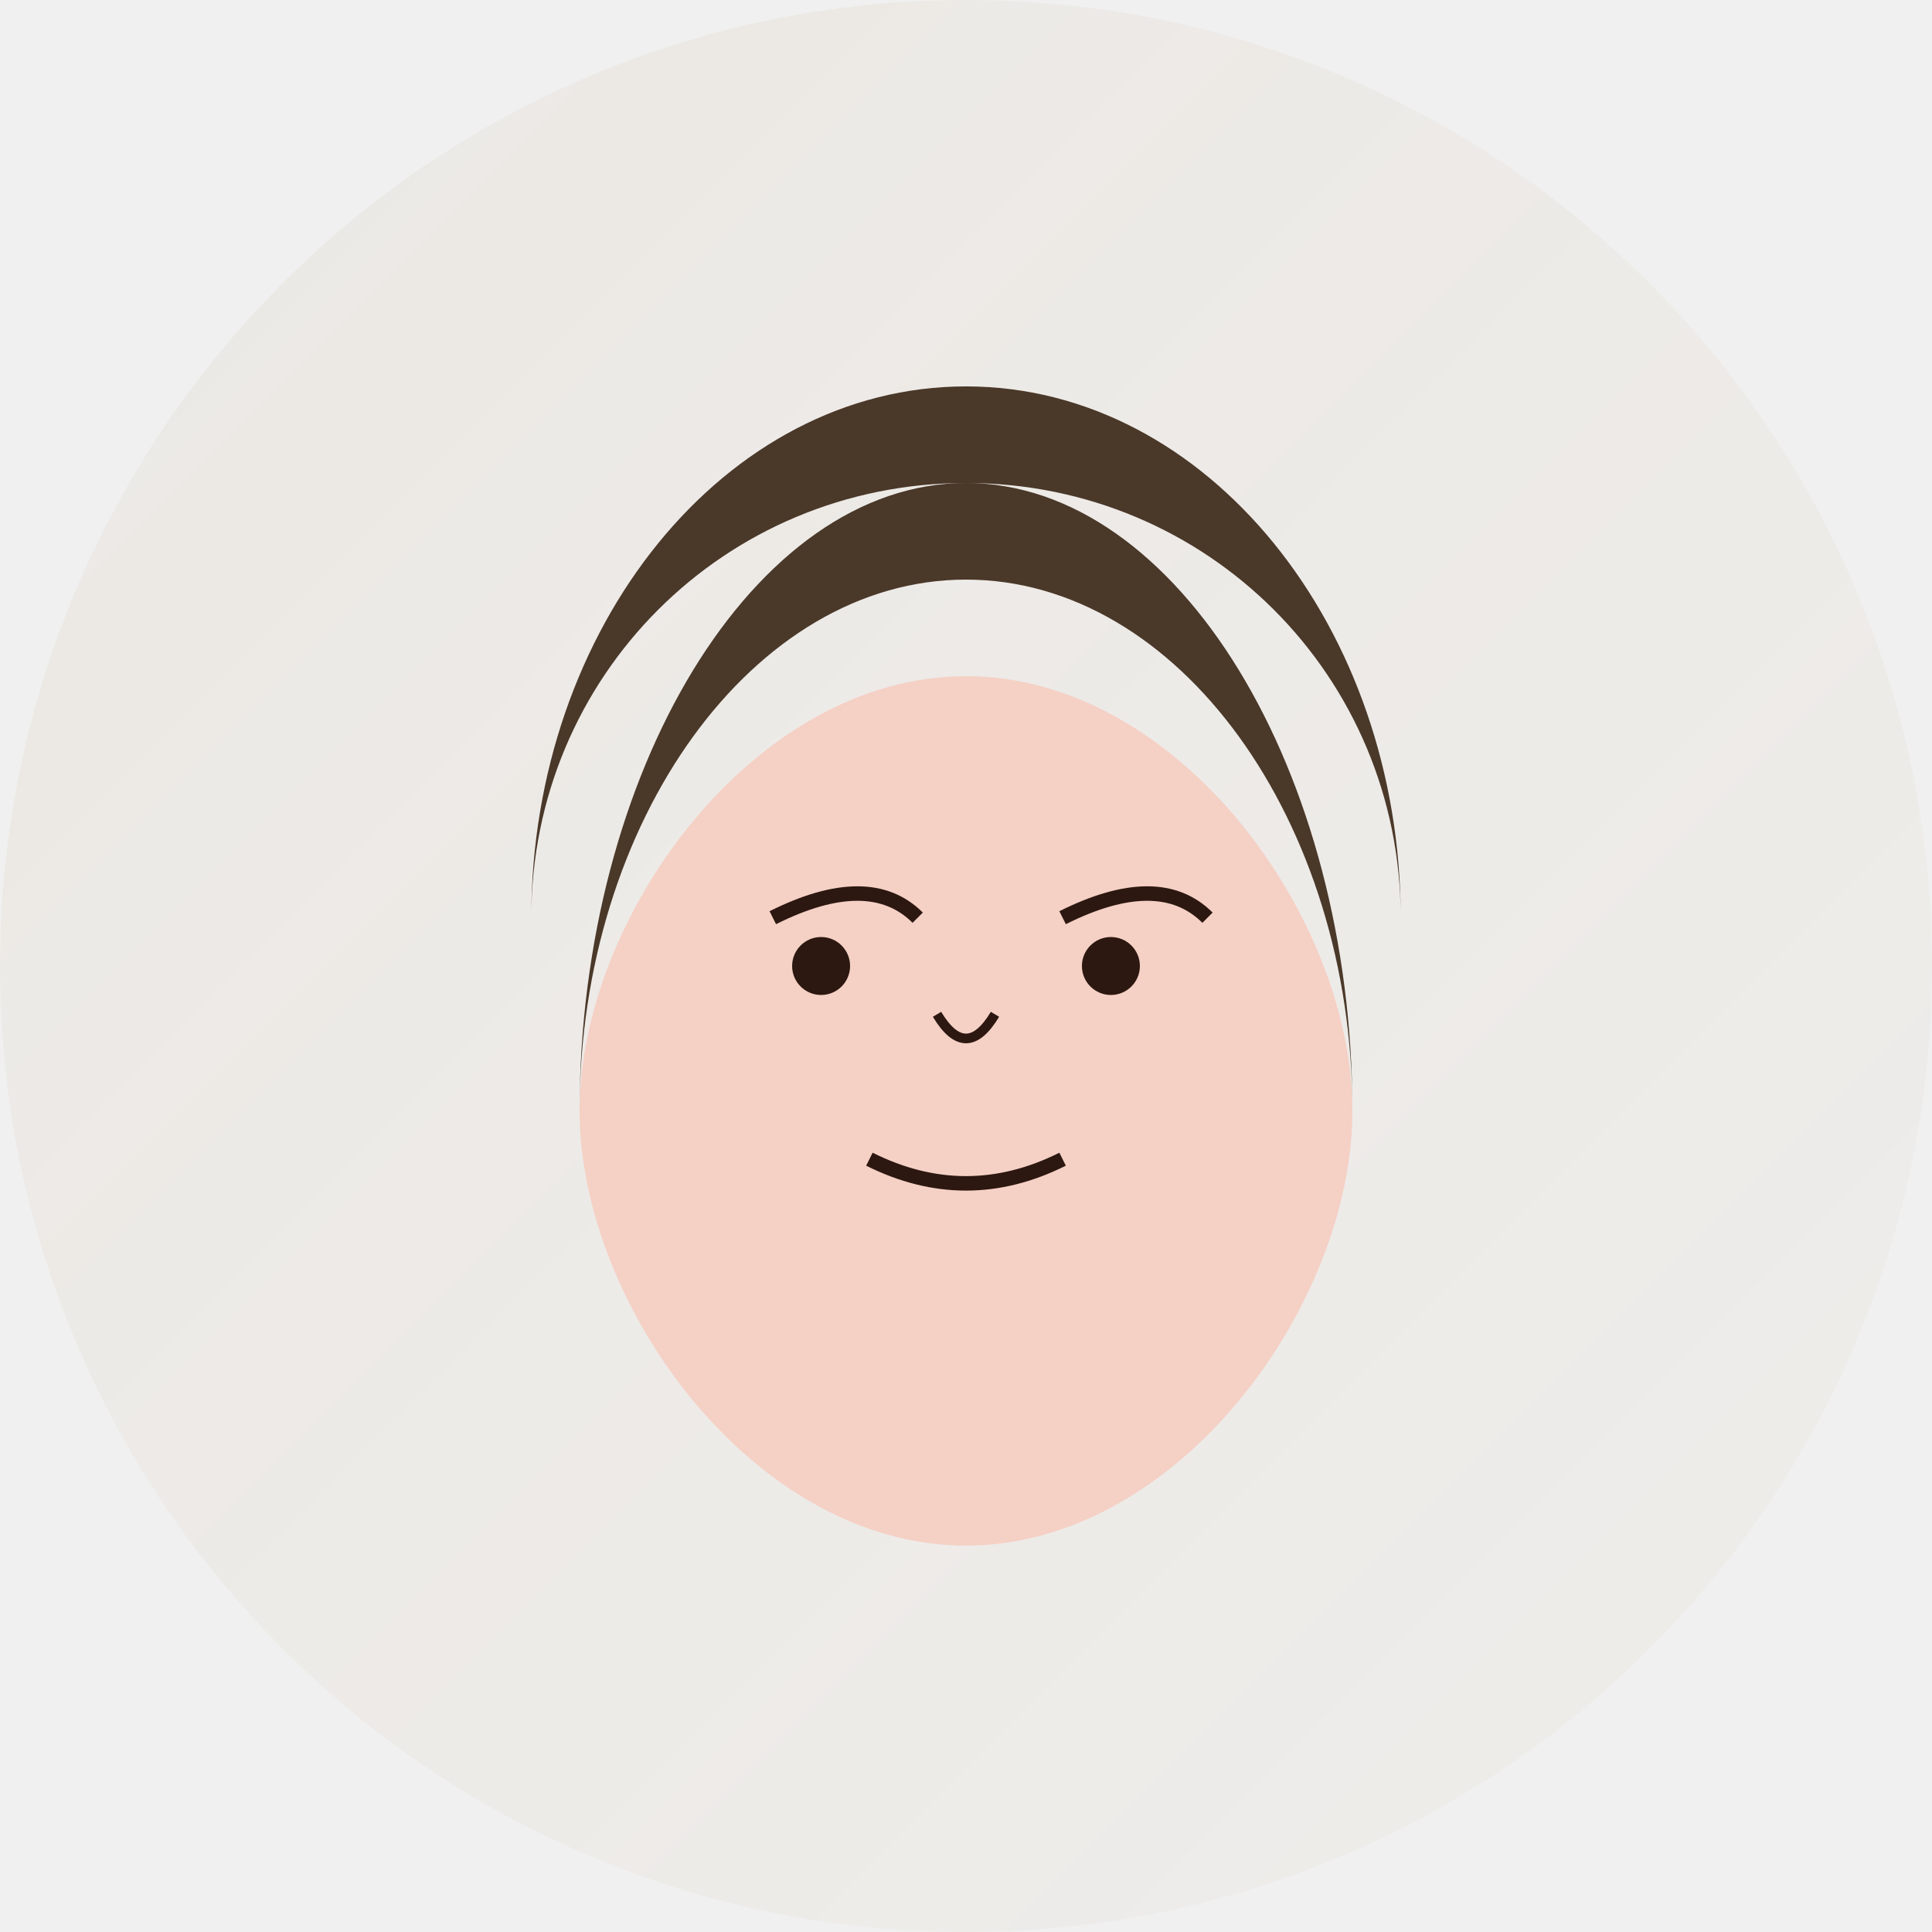
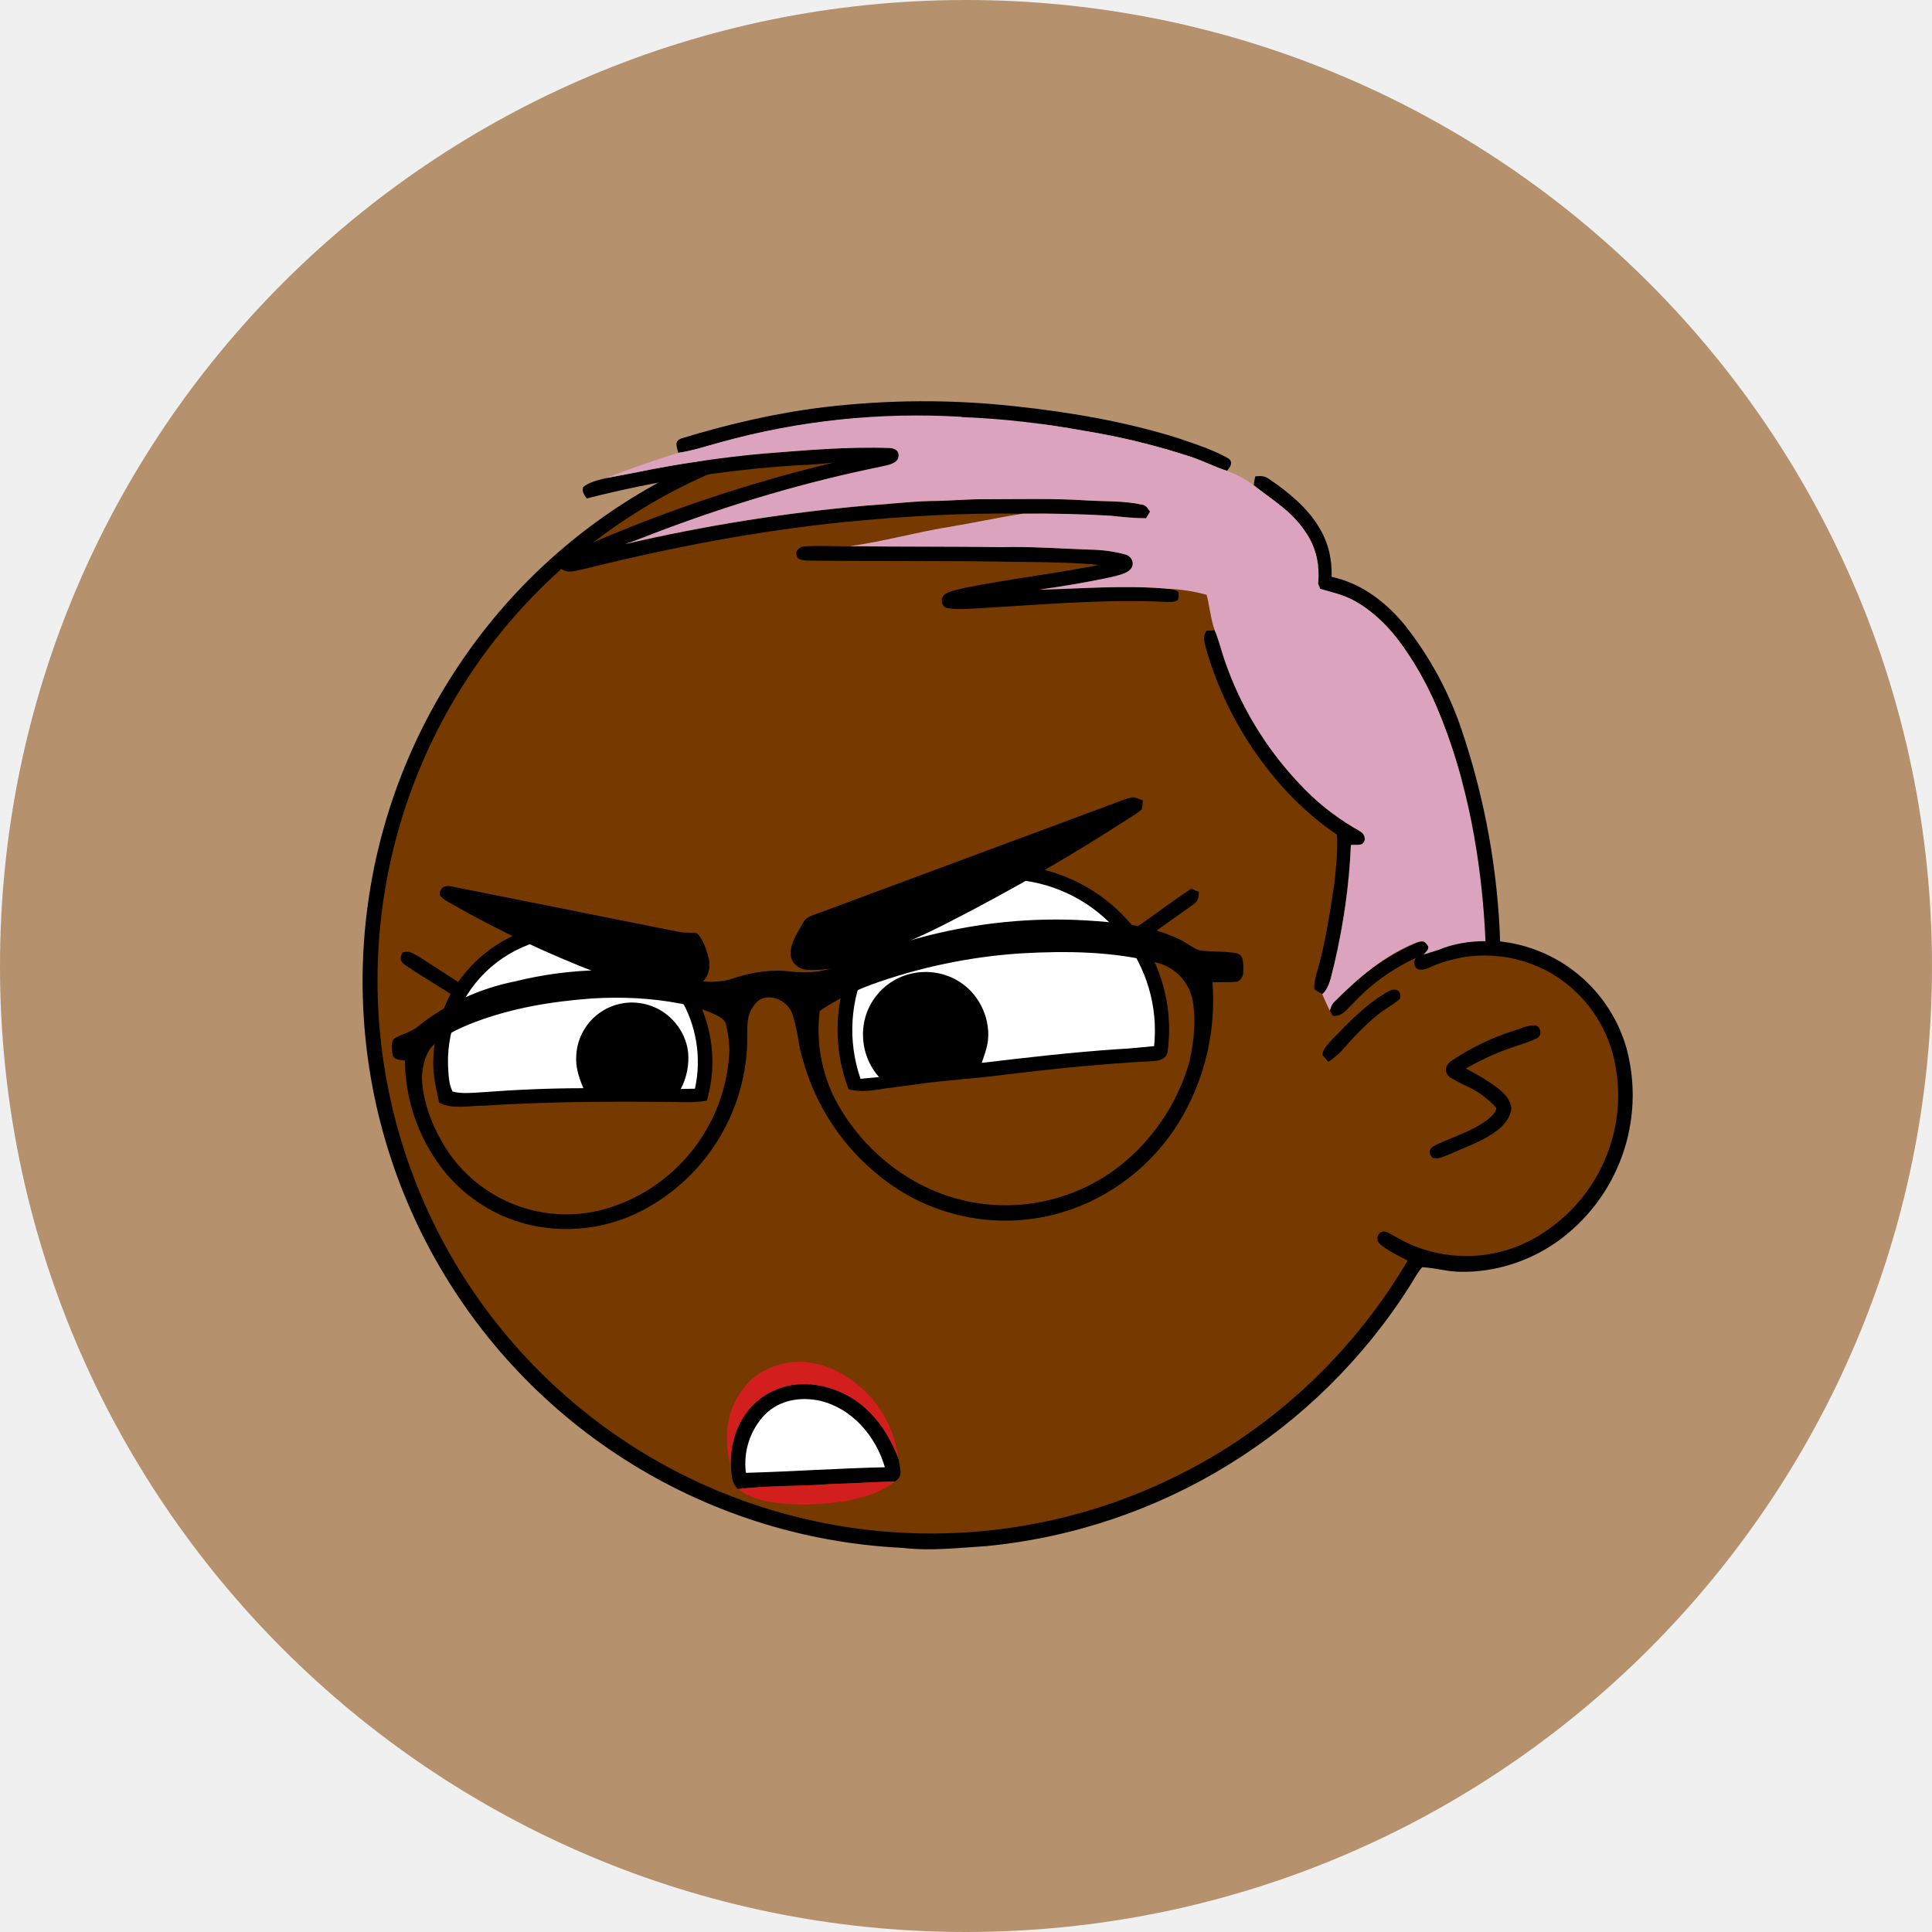
- <svg xmlns="http://www.w3.org/2000/svg" width="200" height="200" viewBox="0 0 200 200" fill="none">
-   <defs>
-     <linearGradient id="gradsarah" x1="0%" y1="0%" x2="100%" y2="100%">
-       <stop offset="0%" style="stop-color:#C8A97E;stop-opacity:0.1" />
-       <stop offset="100%" style="stop-color:#C8A97E;stop-opacity:0.05" />
-     </linearGradient>
-   </defs>
-   <circle cx="100" cy="100" r="100" fill="url(#gradsarah)" />
-   <path d="M100 160c-22 0-40-25-40-45s18-45 40-45 40 25 40 45-18 45-40 45z" fill="#F5D0C5" />
-   <path d="M60 115c0-30 18-55 40-55s40 25 40 55c0-35-18-65-40-65s-40 30-40 65z             M55 95c0-25 20-45 45-45s45 20 45 45c0-30-20-55-45-55s-45 25-45 55z" fill="#4A3829" />
-   <circle cx="85" cy="100" r="3" fill="#2C1810" />
-   <circle cx="115" cy="100" r="3" fill="#2C1810" />
-   <path d="M80 95q10-5 15 0M110 95q10-5 15 0" stroke="#2C1810" stroke-width="1.5" />
-   <path d="M97 105q3 5 6 0" stroke="#2C1810" stroke-width="1" />
-   <path d="M90 120q10 5 20 0" stroke="#2C1810" stroke-width="1.5" fill="none" />
+ <svg xmlns="http://www.w3.org/2000/svg" viewBox="0 0 762 762" fill="none" shape-rendering="auto">
+   <mask id="viewboxMask">
+     <rect width="762" height="762" rx="381" ry="381" x="0" y="0" fill="#fff" />
+   </mask>
+   <g mask="url(#viewboxMask)">
+     <rect fill="#b6916d" width="762" height="762" x="0" y="0" />
+     <path d="M396 164.8a224.8 224.8 0 0 1 104.8 42.4c6.2 4.9 12.5 9.4 18 15a225.4 225.4 0 0 1 71.8 149 58.5 58.5 0 0 1 50.9 42.2 71 71 0 0 1-27.6 76.5c-11 7.7-24.5 12-38 11.7-5 0-10-1.6-15-1.8-1.9 2.2-3.3 4.9-4.8 7.3A223.3 223.3 0 0 1 389 609.8c-11 .7-21.9 2-33 .7a223.7 223.7 0 0 1-178.8-342.3A223.4 223.4 0 0 1 352 163.5c14.6-1.4 29.4-.3 44 1.3Z" fill="#000" />
+     <path fill-rule="evenodd" clip-rule="evenodd" d="M498.8 213.2A216 216 0 0 0 363 169c-13-.2-26.2 1.6-39 4a218 218 0 0 0-113.6 365.5 218.5 218.5 0 0 0 260.4 40.2c35-18.8 64.2-47.3 84.4-81.5l-3-1.6c-2.8-1.4-5.7-3-8-5-2.2-2-.3-5.8 2.7-4.7 1.5.7 3 1.6 4.4 2.4a55 55 0 0 0 59.6-3.6 64.5 64.5 0 0 0 25-69.8 53.1 53.1 0 0 0-24-31 52.6 52.6 0 0 0-47-2.8c-1.6.8-3.4 1.5-5 1.3-2.5-.2-2.8-4.2-.6-5.2 8-4 16.5-5.6 25.4-6.4a217 217 0 0 0-72-146.4c-4.4-4-8.7-8.1-13.9-11.3Zm107.6 196.2c2-1.2 1.3-5.1-1.4-5-2 0-4.2.8-6.2 1.6l-1.4.4a95.1 95.1 0 0 0-25.5 12.4c-2.2 2-2.2 4.4.1 6.2a92 92 0 0 0 5.2 2.8 36 36 0 0 1 13 9.2c-.2 1.9-2 3.4-3.4 4.5l-.2.2c-3.9 3-8.8 5-13.6 7-2.5 1-4.9 2-7.1 3.1-1.7.8-2.6 2.2-1.6 3.9 1 2 3.2 1.1 5 .5l.6-.2 5.4-2.3c5.4-2.3 11-4.5 15.4-8 2.7-2.1 5.1-5.1 5.4-8.7-.5-3.4-2.7-5.7-5.3-7.8a83 83 0 0 0-11.6-7.2l-1.1-.6c5.4-3 10.8-5.6 16.6-7.7l5-1.7a52 52 0 0 0 6.7-2.6Z" fill="#763900" />
+     <g transform="translate(-161 -83)">
+       <path d="M574.5 426.5a66.4 66.4 0 0 1 34 22.7c7.5-5.1 14.7-10.7 22.4-15.7l3 1.3c-.3 2.1-.2 3.6-2.2 4.9l-20 14.2a64.5 64.5 0 0 1 9.8 44c-.5 2.7-3 3.4-5.5 3.6-19.7 1-39.4 3-59 5.4-11 1.5-22.2 2-33.2 3.6l-13.6 1.8c-5 .7-9.5 1.7-14.5.3a65.2 65.2 0 0 1 78.8-86.1Z" fill="#000" />
+       <path d="M565.5 430.4a59.8 59.8 0 0 1 50.7 65.2c-4.7.4-9.5 1-14.2 1.2-18 1.2-36 3.3-53.8 5.4 1-3 2.2-6 2.5-9.2.8-9.3-4.1-18.8-12.3-23.4a25 25 0 0 0-17.5-2.7 24.5 24.5 0 0 0-19.5 25.1 25 25 0 0 0 6.3 15.8l-7.3.7a59.3 59.3 0 0 1 35.4-74.9 60.5 60.5 0 0 1 29.7-3.2Z" fill="#fff" />
+       <path d="M416.5 455.4a55 55 0 0 1 23.3 61.7c-5.4 1-10.4.5-15.8.5-24-.2-48-.1-72 1.5-5.9-.1-12.6 1.6-17.8-1.2-1-4.6-2.1-9.2-2.3-13.9-.3-10 2.2-20 6.8-29-6-3.9-12.3-7.5-18.2-11.6-1.9-1.4-1.7-2.7-.8-4.7 2.7-1 4.5.5 6.8 1.8l15.2 9.8a55.3 55.3 0 0 1 74.8-14.9Z" fill="#000" />
+       <path d="M400.8 454.5a49.4 49.4 0 0 1 34.3 57.9l-5.6.1a26 26 0 0 0 2.9-14.5c-1-8.6-7.3-16.1-15.6-18.6a22 22 0 0 0-28.5 19.6c-.4 4.7 1 9 2.8 13.2-13.4 0-26.8.6-40 1.6-3.8.2-8 .7-11.6-.3-1.6-3-1.6-7.1-1.8-10.5a49.1 49.1 0 0 1 63.1-48.5Z" fill="#fff" />
+     </g>
+     <g transform="translate(-161 -83)">
+       <path d="M607 397.6c1.5-.4 3.2.6 4.7 1 0 1.2-.1 2.4-.4 3.6-1.6 1.5-3.6 2.6-5.4 3.8a803.6 803.6 0 0 1-70.4 40.6A289.9 289.9 0 0 1 500 462a50 50 0 0 1-21 3.5c-3.3-.4-6.2-3-6.2-6.5 0-4.2 3-8.6 5-12.1 1.3-2.7 4.5-3 7-4.1l111.7-41.5c3.5-1.2 7-2.8 10.5-3.7ZM339 432.6l90 18c2.3.4 4.6.1 6.9.5 2.4 2.3 3.6 6.2 4.5 9.4 1.2 4-.1 8.8-4 11-4 2.6-9.8 2.1-14.4 1.9-8.8-1-17.4-3.8-25.7-6.8a418 418 0 0 1-57-27c-1.6-.9-3.6-1.9-4.8-3.5-.3-2.9 1.9-4.1 4.5-3.5Z" fill="#000" />
+     </g>
+     <g transform="translate(-161 -83)">
+       <path d="M484.8 621.3a44.2 44.2 0 0 1 30.5 37.2 49.6 49.6 0 0 0-10.9-18A37.2 37.2 0 0 0 477 629a28 28 0 0 0-20.8 10.3c-5.5 6.8-7.7 16-6.7 24.7-.7-4.7-1.9-9.1-1.8-13.9a31 31 0 0 1 10-23.3 29 29 0 0 1 27.1-5.4Z" fill="#D31E1E" />
+       <path d="M477 628.9a37.2 37.2 0 0 1 27.4 11.6c5 5.1 8.4 11.4 11 18 .4 3.5 2.2 6.5-1.4 8.8-8.4.2-16.7.8-25 1-12.3 1-24.7.5-37 2-1.9-2-2.3-3.8-2.5-6.4-1-8.6 1.2-17.9 6.7-24.7A28 28 0 0 1 477 629Z" fill="#000" />
+       <path d="M484.5 635.5c12.6 3 22 14 25.5 26.2-18.3.4-36.6 1.7-54.8 2.2a28 28 0 0 1 7.6-23.1c5.8-5.7 14-7 21.7-5.3Z" fill="#fff" />
+       <path d="M514 667.3c-9.3 7.3-23.6 8.8-35 9.1-8.6 0-19.9-.6-27-6.1 12.3-1.5 24.7-1 37-2 8.3-.2 16.6-.8 25-1Z" fill="#D31E1E" />
+     </g>
+     <g transform="translate(-161 -83)" />
+     <g transform="translate(-161 -83)">
+       <path fill-rule="evenodd" clip-rule="evenodd" d="M589 446c12.8.8 25.7 1.9 37.4 7.6 1.1.5 2.2 1.2 3.3 1.9 1.4.9 2.8 1.8 4.3 2.3 2.3.4 4.7.4 7 .5 2.7.1 5.4.2 8 .7 2.1.8 2.3 2.8 2.4 4.8v1c0 2.2 0 4.2-2.4 5.4-2.2.2-4.4.2-6.6.2h-3.2a92.2 92.2 0 0 1-11.5 52.3 82.3 82.3 0 0 1-43.9 37.2 78.7 78.7 0 0 1-77.4-14.3 88.7 88.7 0 0 1-28.7-44.5c-1-3-1.5-6-2-9-.6-3.2-1.2-6.4-2.3-9.5-2-5.5-10.5-8.8-14.5-3.7-3.3 3.7-3.2 8-3.2 12.6v3.5a77.3 77.3 0 0 1-41.3 65.4 65 65 0 0 1-46.2 5.3 62 62 0 0 1-30.7-19.2 70.8 70.8 0 0 1-16.8-45.2l-1.5-.2c-1.4-.2-2.7-.3-3.4-2v-.4c-.3-2.1-.9-5.5 1.4-6.5 1-.5 2-1 3-1.3 2.2-1 4.4-1.8 6.2-3.5a88.9 88.9 0 0 1 37.6-17.3 152 152 0 0 1 69-1c5.8 1.5 12 1.7 17.7-.4 7.1-2.3 14.9-3.5 22.3-2.5 5.8.6 11.9.4 17.4-1.9 12.1-4.6 24-9.1 36.6-12.3 20.3-5.1 41-7.2 62-6Zm-25 13c17.6-1 36-.8 53.3 3.7a19 19 0 0 1 14.2 15.5c1.3 7.9.3 15.5-1.3 23.3a80.6 80.6 0 0 1-24.7 39 73 73 0 0 1-81.6 9.6 80 80 0 0 1-33.2-32.9 60.6 60.6 0 0 1-6.4-35.5 98 98 0 0 1 20.2-10.3A214.9 214.9 0 0 1 564 459Zm-134.8 19.8c-11.4-2.2-23-2.7-34.7-2-16 1.2-31.3 3.7-46.4 9.4-5.2 2-10.6 4.5-15 8-4.1 2.8-5.5 9.1-5.7 13.8.3 8.9 3.6 17.9 8 25.5a56.4 56.4 0 0 0 66.7 25.6 68 68 0 0 0 46.6-62.1 47 47 0 0 0-1.4-10c-.3-1.6-1.8-2.5-3.1-3.3l-.6-.3a57.8 57.8 0 0 0-14.4-4.6Z" fill="#000" />
+     </g>
+     <g transform="translate(-161 -83)">
+       <g fill="#000">
+         <path d="M562 243.3c21.2 2.3 42.8 6 63.3 12.4 6.7 2.3 13.8 4.5 20 8 2.3 1.4 1 3.5-.4 5-4.8-1.6-9.3-3.9-14.1-5.5a278 278 0 0 0-42.3-10.3c-16-2.9-32-4.8-48.2-5.4a290.6 290.6 0 0 0-95 10c-5.7 1.4-11 3.3-16.8 4.1-.5-2.5-1.8-4.5 1.3-5.7 18.4-5.6 37.1-10 56.2-12.3a331 331 0 0 1 76-.3Z" />
+         <path d="M512 259.7c2.6.2 4 1.7 3.2 4.2-1.3 2.4-4.7 2.6-7 3.3-29.4 5.9-58 14.4-86 25-5 1.7-9.7 3.8-14.7 5.4a690 690 0 0 1 95.3-15.2c8.4-.5 16.8-1.6 25.2-1.8 7.4 0 14.6-.8 22-.7 13.3 0 26.7-.4 40 .5 7 .4 14.4.1 21.2 1.6 1.8.2 2.4 1.4 3.4 2.8l-1.6 2.6c-4.7 0-9.3-.5-14-1-11.5-.6-23-1-34.6-.8-23.1-.4-46.4 1-69.4 3.2-35 3.5-69.4 10.1-103.5 18.6-2.7.5-6.6 2-9 0-.5-1.3-.8-3.5.5-4.4 3.3-2.5 7.5-4 11.3-5.8a591.6 591.6 0 0 1 95.7-31.8c-5.3.7-10.7.9-16 1.2a450.6 450.6 0 0 0-81.6 13c-.9-1.5-2-2.5-1.4-4.5 2.5-2 5.8-2.7 8.9-3.5l12.6-2.4c16.4-3.6 33-5.5 49.7-7.3 16.5-1.3 32.9-2.8 49.9-2.2ZM656 270.9c2.4-.3 3.9-.2 5.8 1.2 7.3 5 14.8 11.1 19.4 18.8 3.7 6 5.2 12.6 5 19.6 11.8 2.6 21 9.7 28.6 18.7a137.3 137.3 0 0 1 22.9 42.3 292 292 0 0 1 15 83.5c.1 2.2-.7 4-2.9 4.5-3.9.2-7.7-.2-11.6.8-2.7.5-6 2-8.7 1.3-.4-1.3-.8-2.6-1-4 5.8-2.4 12-3.4 18.4-3.4-1.5-31.3-7-63.8-19.4-92.7-4-9.4-9.2-18.5-15.4-26.6a56.6 56.6 0 0 0-17.6-15.3c-4-2.2-8.3-3-12.8-4.4l-.8-2c.7-7.5-.9-14.7-5.3-20.8-5.4-8-12.8-12.2-20.1-18 .1-1.2.3-2.4.6-3.5Z" />
+         <path d="M478.2 298.5c6-.4 12 0 18 0 20 .2 39.9 0 59.8.2 11.7-.2 23.3.7 35 1 4.8.3 9.7.6 14.2 2.1 2.2.8 3.3 3.3 2 5.3-1.5 2.2-5 2.7-7.4 3.4-9.6 2.1-19.3 3.7-29 5 16.7-.4 33.9-1.8 50.5-.3 1.4.3 3.2.3 4.4 1.2.3 1.1.2 2.2-.1 3.2-1.4 1.1-3 .7-4.6.8-24.9-1.2-49.2 1.1-74 2.5-4 .2-8 .6-12 0-2.6-.1-3.4-3.8-1.5-5.4 2.3-1.6 5.6-2 8.3-2.7 17.5-3.5 35.2-5.5 52.7-9-10.8-1-21.7-1.1-32.5-1.2-27.7-.5-55.4-.2-83-.5-1.4-.2-3.7-.3-3.7-2-1-1.6 1.2-3.6 2.9-3.6ZM636.8 331.8l3.3-.2c1.6 3.8 2.5 7.7 3.8 11.5 6 18.1 16.3 34.8 29.3 48.7a96 96 0 0 0 22.2 17.9c1.8 1.2 3.9 1.8 3.9 4.4-.6 3-3.2 1.9-5.5 2.1-.7 15.9-3 31.9-6.6 47.3-1.1 3.8-1.6 8.9-4.6 11.6a31 31 0 0 1-3.2-1.9c-.2-2.3.4-4.5 1-6.7 3.3-11.1 5-22.9 6.8-34.3.7-6.6 1.5-13.4 1.1-20-6.2-4.2-11.9-9-17.2-14.3A139.7 139.7 0 0 1 637 340c-.7-3-2-5.5-.1-8.3ZM723.6 455.3c1.8 1.7-.1 2.9-1.1 4.2a78.3 78.3 0 0 0-27.8 19.2c-2.6 2.4-4.1 5.2-8 5l-1.2-2.1c.4-1.3.7-2.5 1.7-3.4a97.8 97.8 0 0 1 32.6-23.4c1.5-.5 2.8-1 3.9.5ZM709.5 473.6c2.6-1 4.5.7 3.6 3.4-2.7 2.4-6 4-8.8 6.3-5.1 4.2-9.7 9-14 14a31 31 0 0 1-5.4 4.5l-2.3-2.7c0-2.3 2.2-4.2 3.6-5.9 6.8-7 14.5-15.2 23.3-19.6Z" />
+       </g>
+       <path d="M540.3 247.5c16.2.6 32.3 2.5 48.2 5.4a278 278 0 0 1 42.3 10.3c4.8 1.6 9.3 4 14.1 5.5 3.8 1.4 7.4 3.3 10.6 5.7 7.3 5.8 14.7 10 20.1 18 4.4 6.1 6 13.3 5.3 20.8l.8 2c4.5 1.4 8.8 2.2 12.8 4.4 7 3.6 12.7 9.2 17.6 15.3 6.2 8.1 11.3 17.2 15.4 26.6 12.4 29 18 61.4 19.4 92.7-6.4 0-12.6 1-18.4 3.4l-6 1.9c1-1.3 2.9-2.5 1.1-4.2-1-1.5-2.3-1-3.8-.6-13 5.2-22.9 13.9-32.6 23.5-1 1-1.3 2.1-1.7 3.4-1.1-2.1-2-4.3-3-6.5 3.1-2.7 3.6-7.8 4.7-11.6 3.6-15.4 6-31.4 6.6-47.2 2.3-.3 4.9.7 5.5-2.2 0-2.7-2-3.2-3.9-4.4a96 96 0 0 1-22.2-17.9 134.3 134.3 0 0 1-29.3-48.7c-1.3-3.8-2.2-7.7-3.8-11.5-1.6-4.4-2-9.4-3.2-14a68.4 68.4 0 0 0-15.6-2.4c-16.6-1.5-33.8 0-50.5.4 9.7-1.4 19.4-3 29-5.1 2.4-.7 5.9-1.2 7.4-3.4 1.3-2 .2-4.5-2-5.3a54.3 54.3 0 0 0-14.2-2c-11.7-.4-23.3-1.3-35-1-20-.3-39.9-.1-59.8-.4 13.2-1.8 26.1-5.5 39.3-7.6 9.6-1.6 19.2-3.7 28.9-5.2a494 494 0 0 1 34.6.8c4.7.5 9.3 1 14 1l1.6-2.6c-1-1.4-1.6-2.6-3.4-2.8-6.8-1.5-14.2-1.2-21.2-1.6-13.3-.9-26.7-.5-40-.5-7.4-.1-14.6.7-22 .7-8.4.2-16.8 1.3-25.2 1.8a690 690 0 0 0-95.3 15.2c5-1.6 9.8-3.7 14.7-5.5 28-10.5 56.6-19 86-25 2.3-.6 5.7-.8 7-3.2.8-2.5-.6-4-3.1-4.2-17-.6-33.4.9-50 2.2a462.4 462.4 0 0 0-49.6 7.3l-12.6 2.4c9.4-3.7 18.9-7 28.6-10 5.8-.8 11.1-2.7 16.7-4.2a290.6 290.6 0 0 1 95.1-10Z" fill="#dba3be" />
+     </g>
+     <g transform="translate(-161 -83)" />
+   </g>
</svg>
